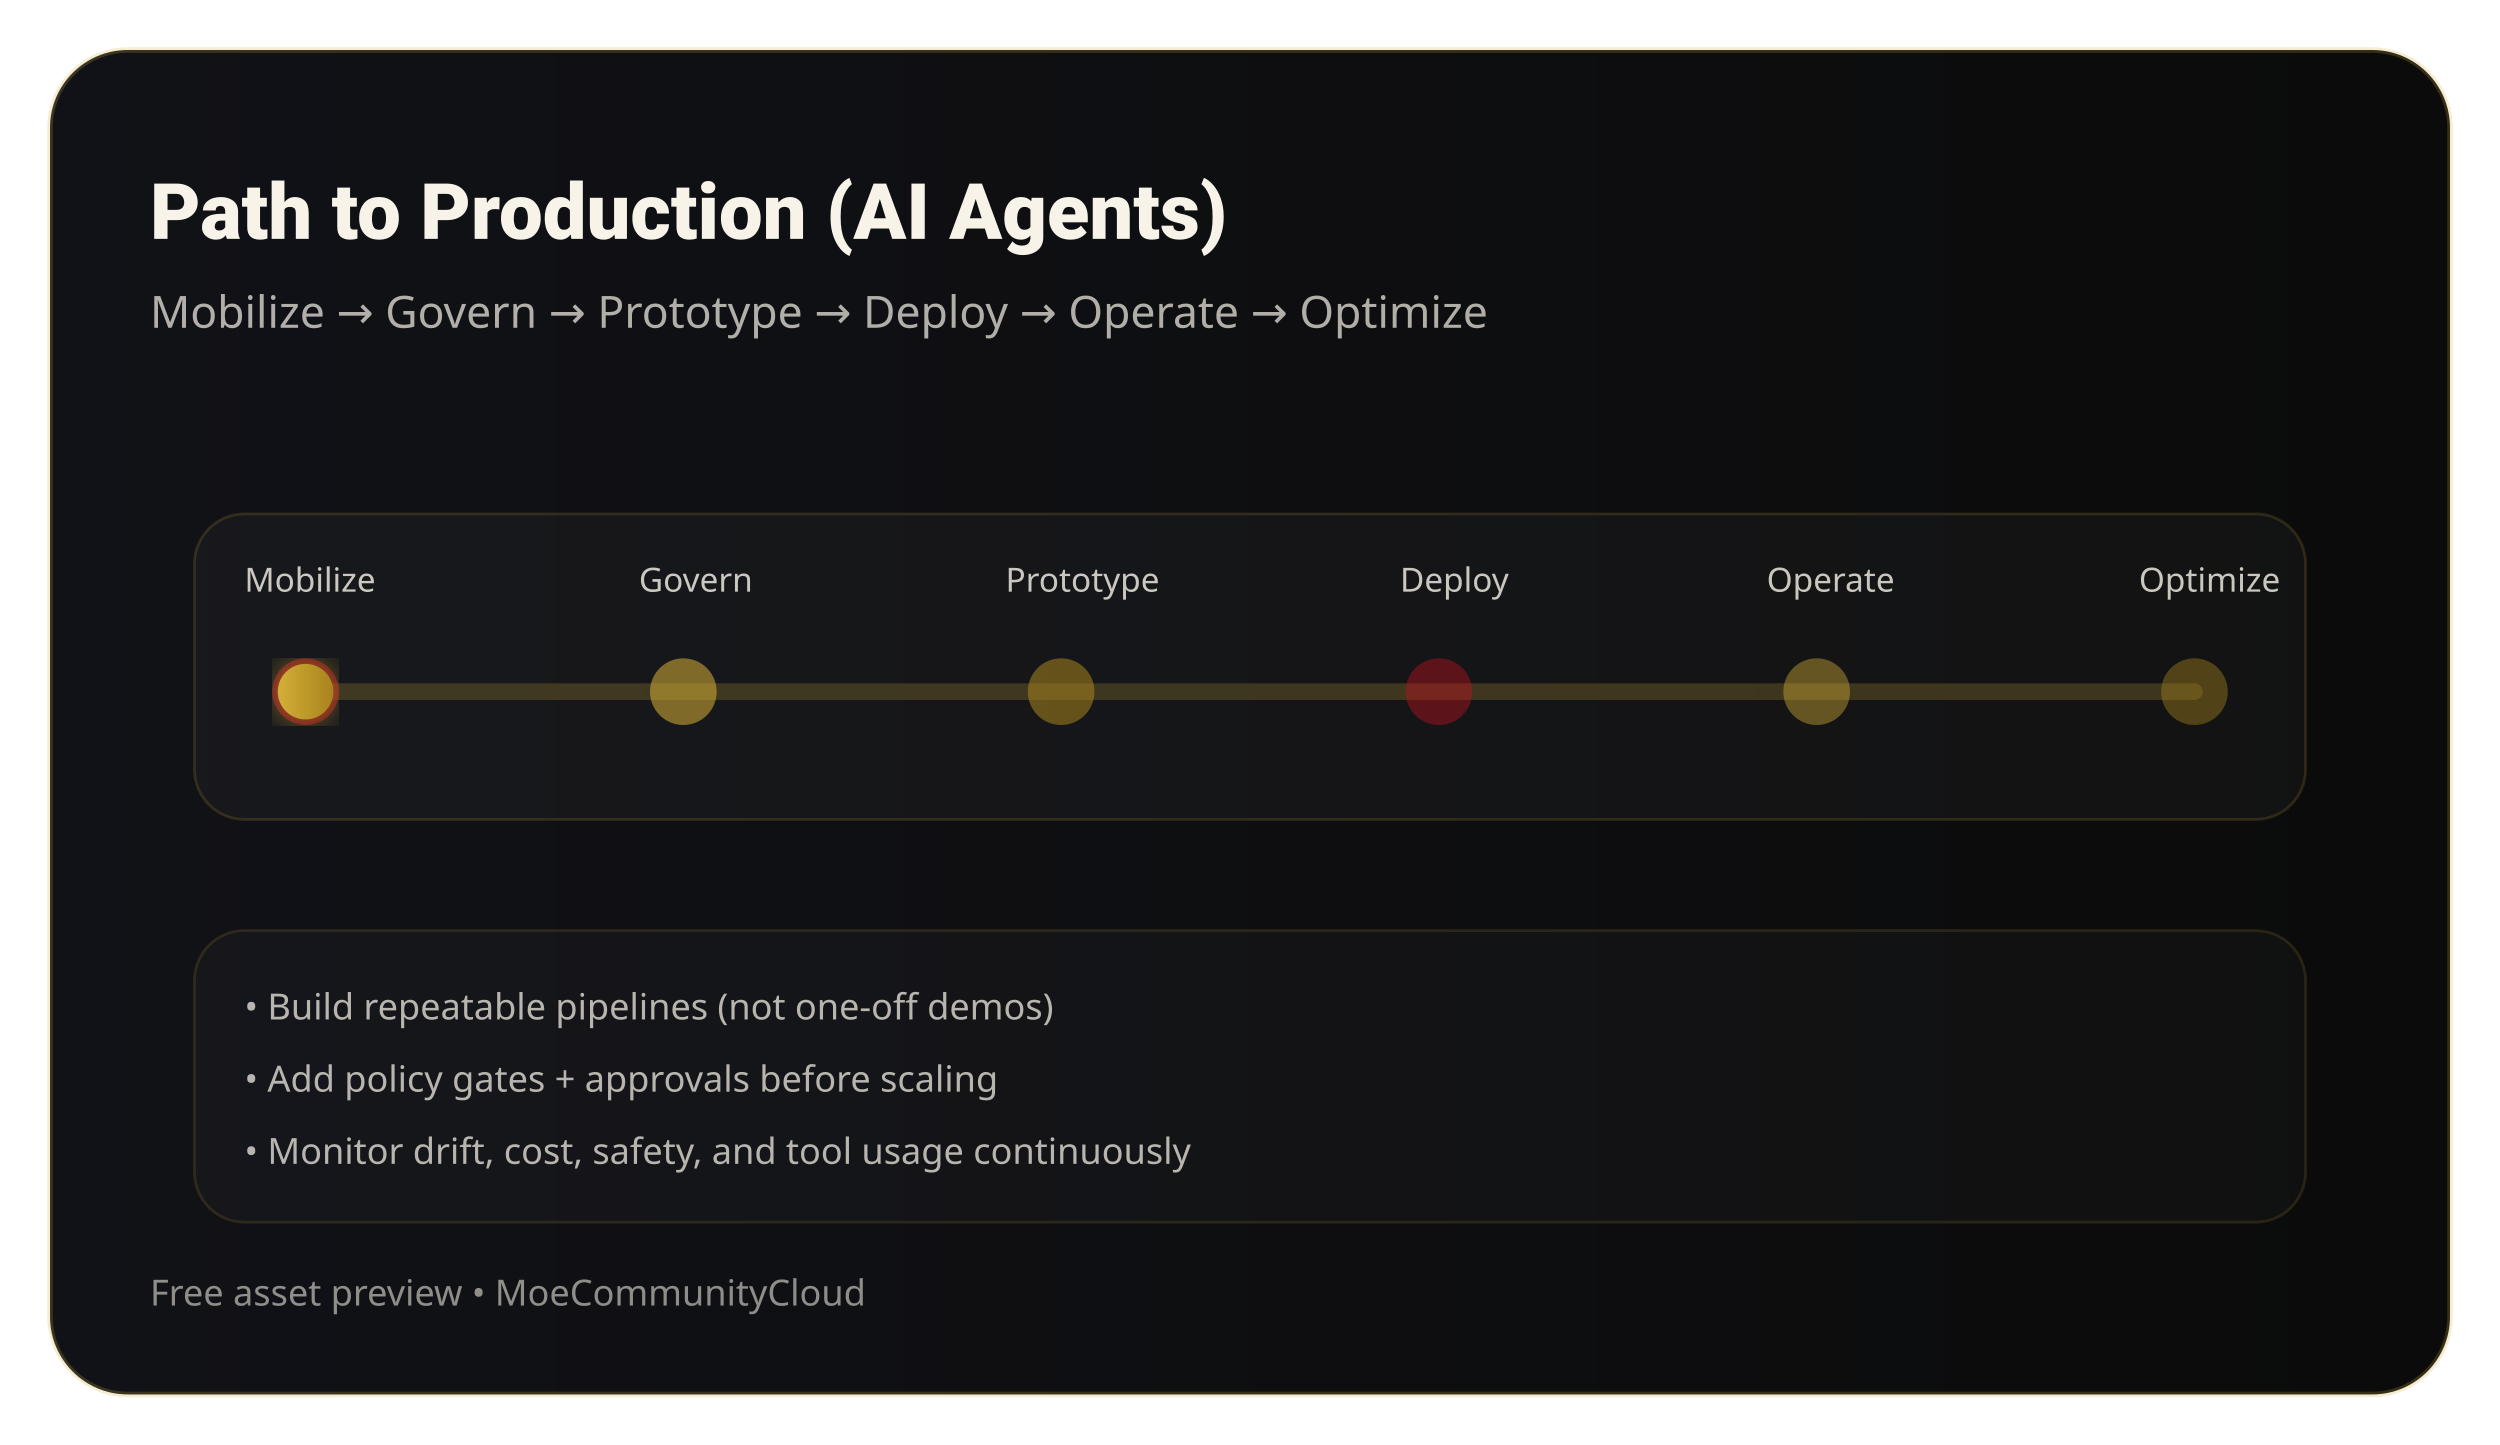
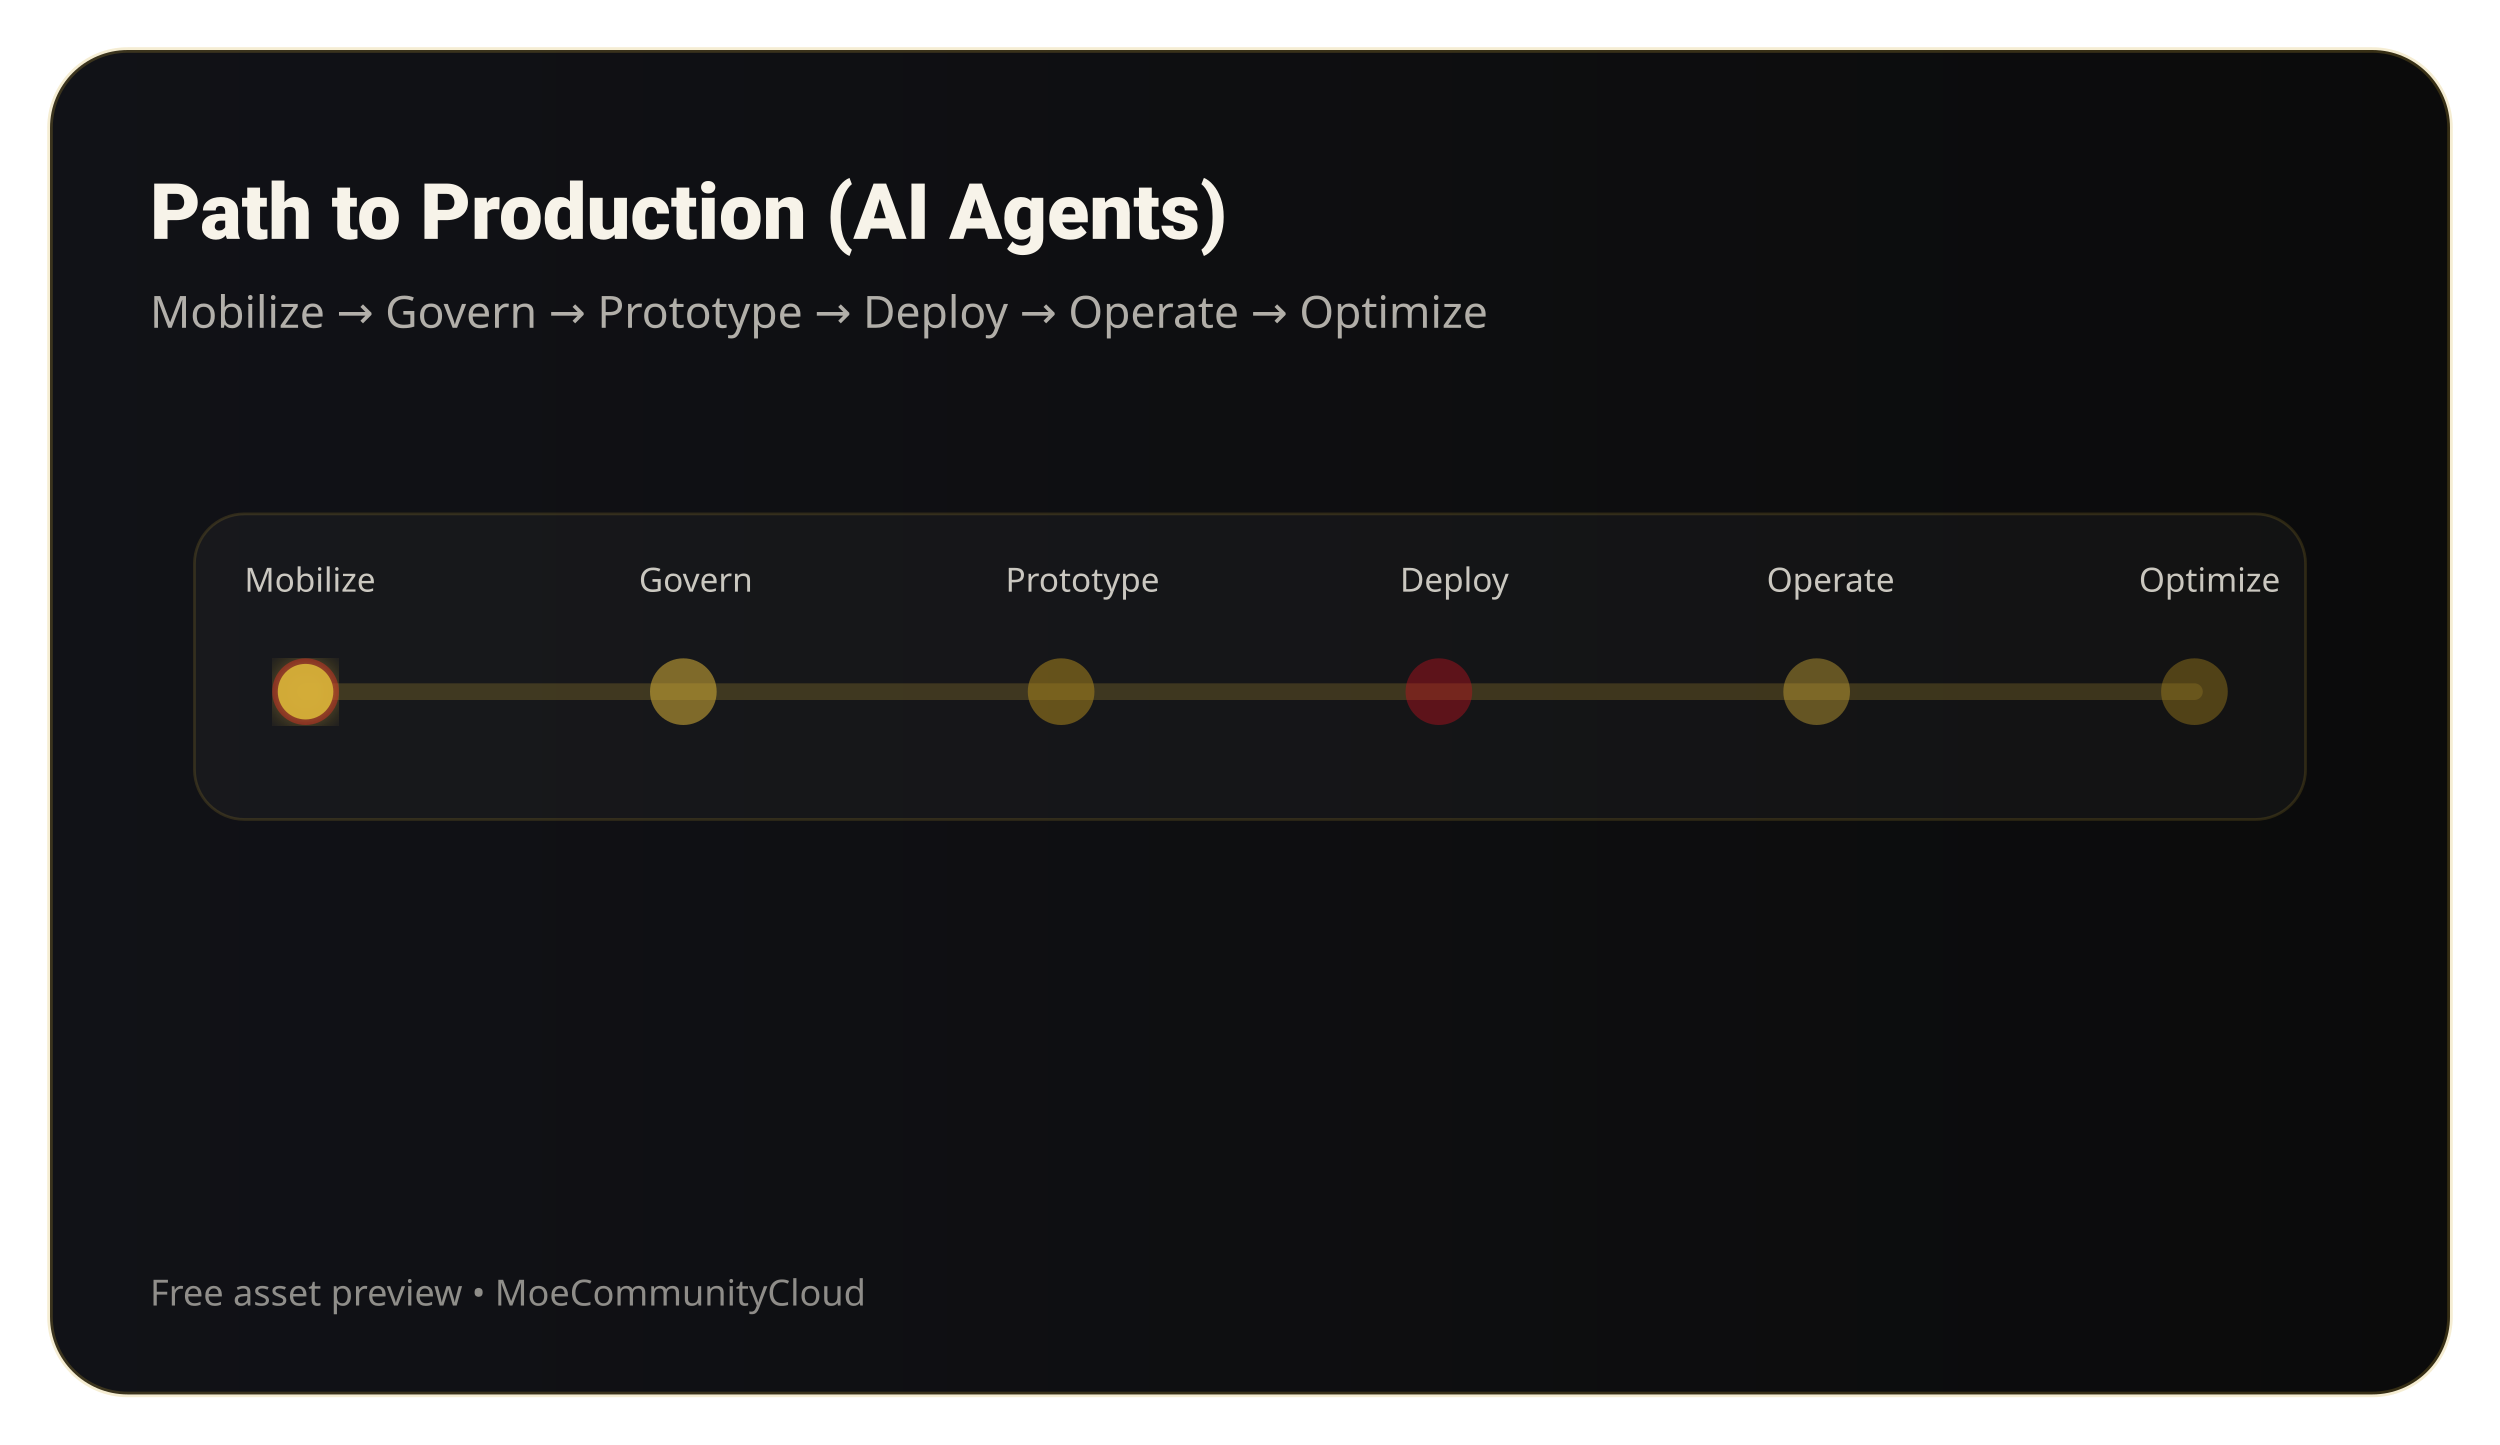
<svg xmlns="http://www.w3.org/2000/svg" width="900" height="520" viewBox="0 0 900 520" role="img" aria-label="Path to Production Timeline Preview">
  <defs>
    <linearGradient id="bg" x1="0" x2="1">
      <stop offset="0" stop-color="#111217" />
      <stop offset="1" stop-color="#0b0b0b" />
-     </linearGradient>
-     <linearGradient id="gold" x1="0" x2="1">
-       <stop offset="0" stop-color="#d4af37" />
-       <stop offset="1" stop-color="#a8831e" />
    </linearGradient>
    <linearGradient id="heat" x1="0" x2="1">
      <stop offset="0" stop-color="#c1121f" />
      <stop offset="0.55" stop-color="#d4af37" />
      <stop offset="1" stop-color="#a8831e" />
    </linearGradient>
    <filter id="glow">
      <feGaussianBlur stdDeviation="7" result="b" />
      <feMerge>
        <feMergeNode in="b" />
        <feMergeNode in="SourceGraphic" />
      </feMerge>
    </filter>
  </defs>
-   <rect x="18" y="18" rx="28" width="864" height="484" fill="url(#bg)" stroke="#d4af37" stroke-opacity="0.22" stroke-width="2" />
+   <rect x="18" y="18" rx="28" ry="28" width="864" height="484" fill="url(#bg)" stroke="#d4af37" stroke-opacity="0.22" stroke-width="2" />
  <text x="54" y="86" fill="#f7f3e9" font-family="system-ui,Segoe UI,Roboto,Arial" font-size="28" font-weight="800">Path to Production (AI Agents)</text>
  <text x="54" y="118" fill="rgba(247,243,233,.70)" font-family="system-ui" font-size="16">Mobilize → Govern → Prototype → Deploy → Operate → Optimize</text>
  <g transform="translate(70,185)">
    <rect x="0" y="0" width="760" height="110" rx="18" fill="rgba(255,255,255,.03)" stroke="rgba(212,175,55,.16)" />
    <line x1="40" y1="64" x2="720" y2="64" stroke="rgba(212,175,55,.22)" stroke-width="6" stroke-linecap="round" />
    <line x1="40" y1="64" x2="720" y2="64" stroke="url(#heat)" stroke-width="6" stroke-linecap="round" filter="url(#glow)" stroke-dasharray="40 1200">
      <animate attributeName="stroke-dasharray" values="40 1200;320 1200;520 1200;680 1200;40 1200" dur="6s" repeatCount="indefinite" />
    </line>
    <g font-family="system-ui" font-size="12" fill="rgba(247,243,233,.80)">
      <circle cx="40" cy="64" r="12" fill="rgba(193,18,31,.55)">
        <animate attributeName="r" values="12;14;12" dur="1.6s" repeatCount="indefinite" />
      </circle>
      <text x="18" y="28">Mobilize</text>
      <circle cx="176" cy="64" r="12" fill="rgba(212,175,55,.55)">
        <animate attributeName="opacity" values="0.35;0.9;0.35" dur="1.8s" begin="0.4s" repeatCount="indefinite" />
      </circle>
      <text x="160" y="28">Govern</text>
      <circle cx="312" cy="64" r="12" fill="rgba(168,131,30,.55)">
        <animate attributeName="opacity" values="0.9;0.35;0.9" dur="1.8s" begin="0.8s" repeatCount="indefinite" />
      </circle>
      <text x="292" y="28">Prototype</text>
      <circle cx="448" cy="64" r="12" fill="rgba(193,18,31,.42)">
        <animate attributeName="opacity" values="0.35;0.9;0.35" dur="1.8s" begin="1.2s" repeatCount="indefinite" />
      </circle>
      <text x="434" y="28">Deploy</text>
      <circle cx="584" cy="64" r="12" fill="rgba(212,175,55,.42)">
        <animate attributeName="opacity" values="0.9;0.35;0.9" dur="1.8s" begin="1.6s" repeatCount="indefinite" />
      </circle>
      <text x="566" y="28">Operate</text>
      <circle cx="720" cy="64" r="12" fill="rgba(168,131,30,.42)">
        <animate attributeName="r" values="12;15;12" dur="1.6s" begin="2s" repeatCount="indefinite" />
      </circle>
      <text x="700" y="28">Optimize</text>
    </g>
-     <circle cx="40" cy="64" r="10" fill="url(#gold)" filter="url(#glow)">
+     <circle cx="40" cy="64" r="10" fill="rgba(212,175,55,.95)" filter="url(#glow)">
      <animate attributeName="cx" values="40;176;312;448;584;720;40" dur="6s" repeatCount="indefinite" />
    </circle>
  </g>
-   <g transform="translate(70,335)" font-family="system-ui" font-size="13" fill="rgba(247,243,233,.72)">
-     <rect x="0" y="0" width="760" height="105" rx="18" fill="rgba(255,255,255,.02)" stroke="rgba(212,175,55,.14)" />
-     <text x="18" y="32">• Build repeatable pipelines (not one-off demos)</text>
-     <text x="18" y="58">• Add policy gates + approvals before scaling</text>
-     <text x="18" y="84">• Monitor drift, cost, safety, and tool usage continuously</text>
-   </g>
  <text x="54" y="470" fill="rgba(247,243,233,.55)" font-family="system-ui" font-size="13">Free asset preview • MoeCommunityCloud</text>
</svg>
